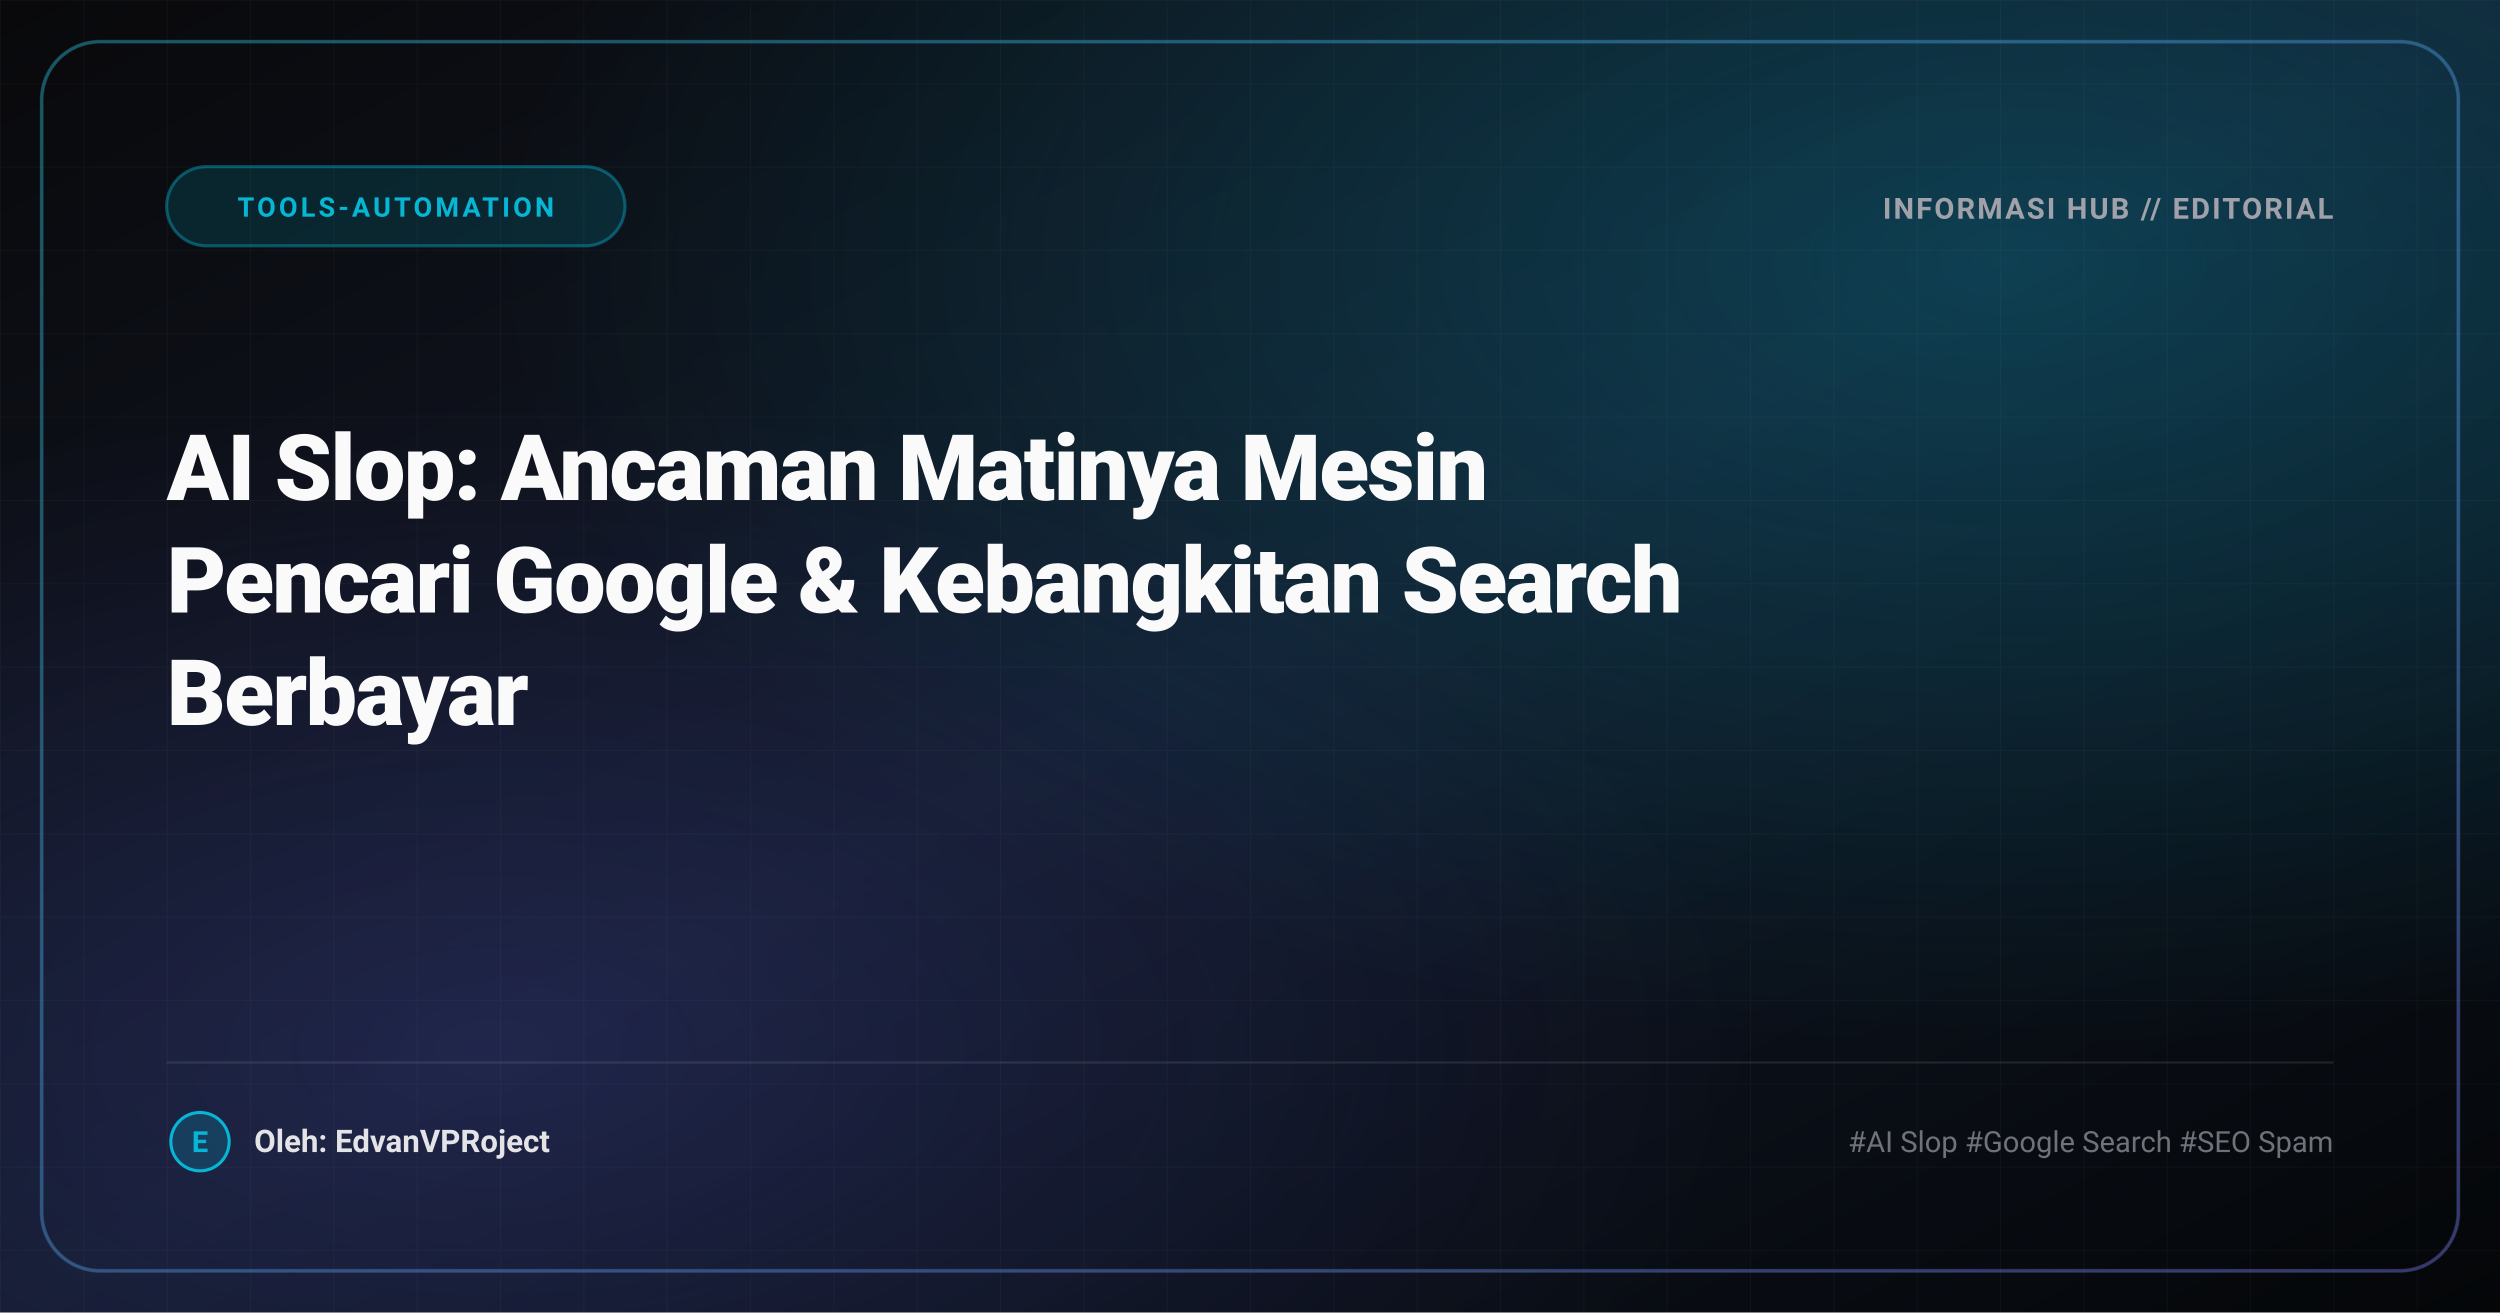
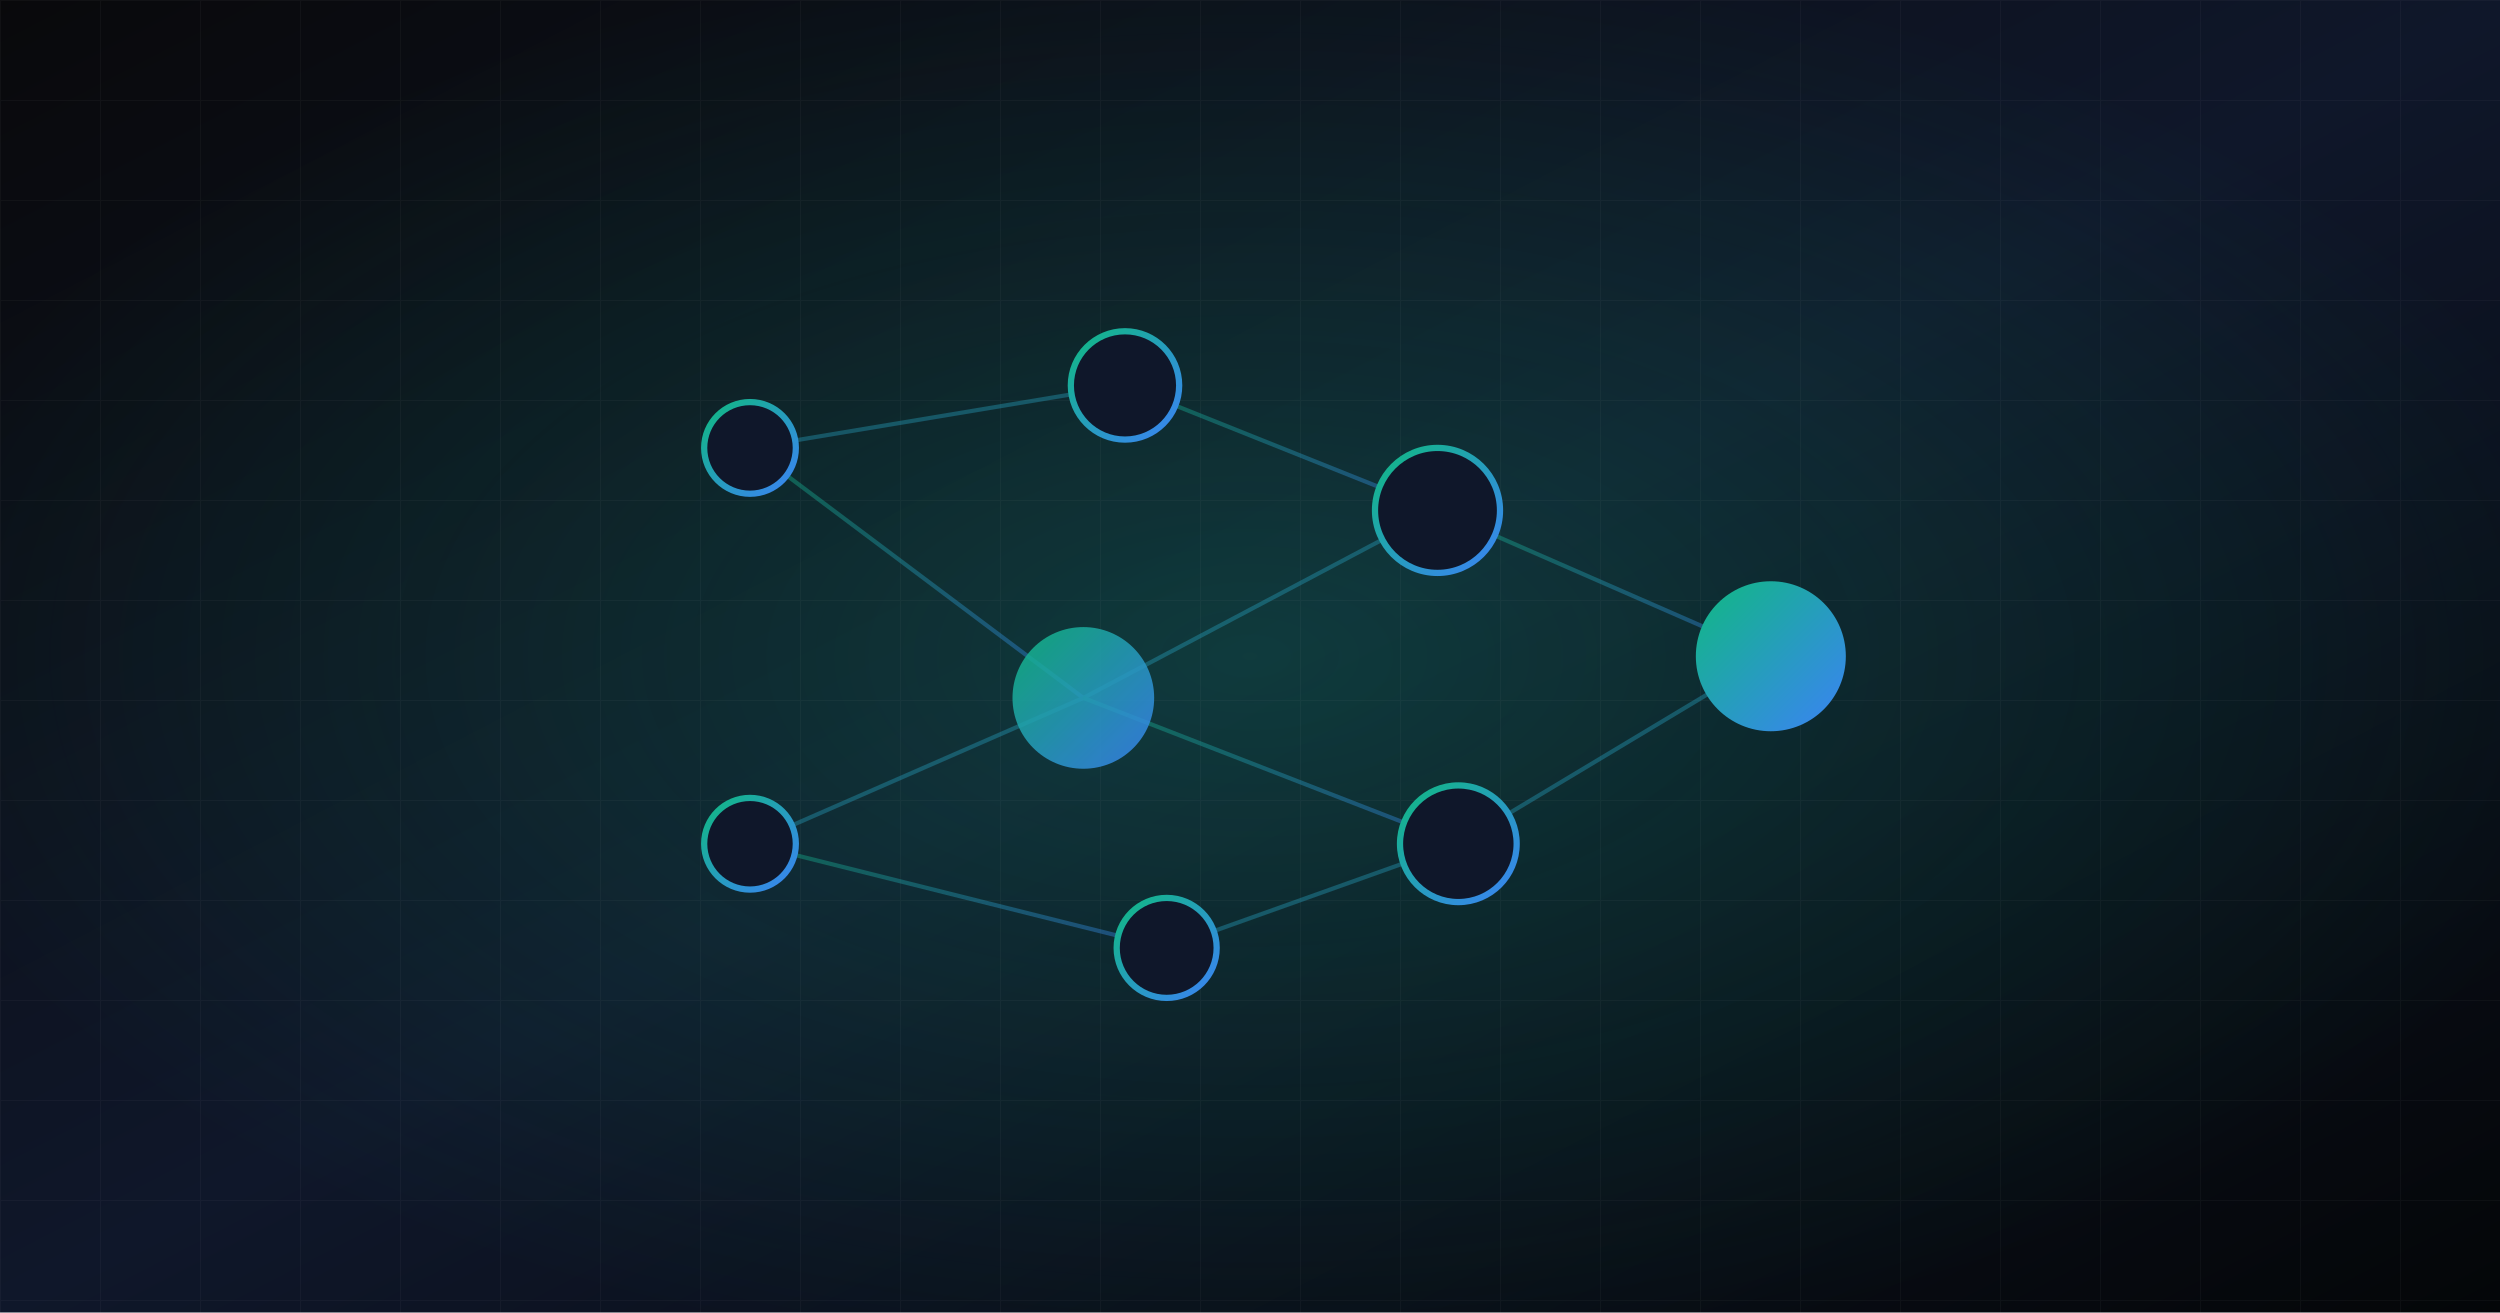
- <svg xmlns="http://www.w3.org/2000/svg" viewBox="0 0 1200 630" width="1200" height="630" shape-rendering="geometricPrecision" text-rendering="geometricPrecision">
+ <svg xmlns="http://www.w3.org/2000/svg" viewBox="0 0 1200 630" width="1200" height="630" shape-rendering="geometricPrecision">
  <defs>
-     <style>
-       text {
-         font-family: -apple-system, BlinkMacSystemFont, "Segoe UI", Roboto, "Helvetica Neue", Arial, sans-serif;
-         text-rendering: geometricPrecision;
-         -webkit-font-smoothing: antialiased;
-       }
-     </style>
    <linearGradient id="bgGrad" x1="0%" y1="0%" x2="100%" y2="100%">
      <stop offset="0%" stop-color="#09090b" />
-       <stop offset="50%" stop-color="#111827" />
+       <stop offset="50%" stop-color="#0f172a" />
      <stop offset="100%" stop-color="#040608" />
    </linearGradient>
    <linearGradient id="accGrad" x1="0%" y1="0%" x2="100%" y2="100%">
-       <stop offset="0%" stop-color="#06b6d4" />
-       <stop offset="100%" stop-color="#6366f1" />
+       <stop offset="0%" stop-color="#10b981" />
+       <stop offset="100%" stop-color="#3b82f6" />
    </linearGradient>
-     <radialGradient id="glow" cx="80%" cy="20%" r="60%">
-       <stop offset="0%" stop-color="#06b6d4" stop-opacity="0.25" />
-       <stop offset="100%" stop-color="#06b6d4" stop-opacity="0" />
+     <radialGradient id="glow" cx="50%" cy="50%" r="55%">
+       <stop offset="0%" stop-color="#10b981" stop-opacity="0.22" />
+       <stop offset="100%" stop-color="#10b981" stop-opacity="0" />
    </radialGradient>
-     <radialGradient id="glow2" cx="20%" cy="80%" r="50%">
-       <stop offset="0%" stop-color="#6366f1" stop-opacity="0.18" />
-       <stop offset="100%" stop-color="#6366f1" stop-opacity="0" />
-     </radialGradient>
-     <pattern id="grid" width="40" height="40" patternUnits="userSpaceOnUse">
-       <path d="M 40 0 L 0 0 0 40" fill="none" stroke="rgba(255,255,255,0.03)" stroke-width="1" />
+     <pattern id="grid" width="48" height="48" patternUnits="userSpaceOnUse">
+       <path d="M 48 0 L 0 0 0 48" fill="none" stroke="rgba(255,255,255,0.035)" stroke-width="1" />
    </pattern>
  </defs>
  <rect width="1200" height="630" fill="url(#bgGrad)" />
  <rect width="1200" height="630" fill="url(#glow)" />
-   <rect width="1200" height="630" fill="url(#glow2)" />
  <rect width="1200" height="630" fill="url(#grid)" />
-   <rect x="20" y="20" width="1160" height="590" rx="28" fill="none" stroke="rgba(255,255,255,0.08)" stroke-width="2" />
-   <rect x="20" y="20" width="1160" height="590" rx="28" fill="none" stroke="url(#accGrad)" stroke-width="1.5" opacity="0.4" />
-   <g transform="translate(80, 80)">
-     <rect x="0" y="0" width="220" height="38" rx="19" fill="#06b6d4" fill-opacity="0.15" stroke="#06b6d4" stroke-opacity="0.4" stroke-width="1.5" />
-     <text x="110" y="24" fill="#06b6d4" font-family="system-ui, -apple-system, sans-serif" font-size="13" font-weight="700" text-anchor="middle" letter-spacing="1.5">
-       TOOLS-AUTOMATION
-     </text>
-     <text x="1040" y="25" fill="#a1a1aa" font-family="monospace, monospace" font-size="14" font-weight="600" text-anchor="end" letter-spacing="1">
-       INFORMASI HUB // EDITORIAL
-     </text>
-   </g>
-   <g transform="translate(0, 200)">
-     <text x="80" y="40" fill="#fafafa" font-family="system-ui, -apple-system, sans-serif" font-size="44" font-weight="800" letter-spacing="-0.8">
-       <tspan x="80" dy="0">AI Slop: Ancaman Matinya Mesin</tspan>
-       <tspan x="80" dy="54">Pencari Google &amp; Kebangkitan Search</tspan>
-       <tspan x="80" dy="54">Berbayar</tspan>
-     </text>
-   </g>
-   <g transform="translate(80, 510)">
-     <line x1="0" y1="0" x2="1040" y2="0" stroke="rgba(255,255,255,0.1)" stroke-width="1" />
-     <circle cx="16" cy="38" r="14" fill="#06b6d4" fill-opacity="0.2" stroke="#06b6d4" stroke-width="1.5" />
-     <text x="16" y="43" fill="#06b6d4" font-family="sans-serif" font-size="14" font-weight="bold" text-anchor="middle">E</text>
-     <text x="42" y="43" fill="#e4e4e7" font-family="monospace, monospace" font-size="15" font-weight="600">
-       Oleh: EdvanVPRoject
-     </text>
-     <text x="1040" y="43" fill="#71717a" font-family="monospace, monospace" font-size="14" text-anchor="end">
-       #AI Slop   #Google Search   #SEO Spam
-     </text>
+   <g transform="translate(600, 315)">
+     <g stroke="url(#accGrad)" stroke-width="2" opacity="0.4">
+       <line x1="-240" y1="-100" x2="-60" y2="-130" />
+       <line x1="-240" y1="-100" x2="-80" y2="20" />
+       <line x1="-240" y1="90" x2="-80" y2="20" />
+       <line x1="-240" y1="90" x2="-40" y2="140" />
+       <line x1="-60" y1="-130" x2="90" y2="-70" />
+       <line x1="-80" y1="20" x2="90" y2="-70" />
+       <line x1="-80" y1="20" x2="100" y2="90" />
+       <line x1="-40" y1="140" x2="100" y2="90" />
+       <line x1="90" y1="-70" x2="250" y2="0" />
+       <line x1="100" y1="90" x2="250" y2="0" />
+     </g>
+     <circle cx="-240" cy="-100" r="22" fill="#0f172a" stroke="url(#accGrad)" stroke-width="3" />
+     <circle cx="-240" cy="90" r="22" fill="#0f172a" stroke="url(#accGrad)" stroke-width="3" />
+     <circle cx="-60" cy="-130" r="26" fill="#0f172a" stroke="url(#accGrad)" stroke-width="3" />
+     <circle cx="-80" cy="20" r="34" fill="url(#accGrad)" opacity="0.85" />
+     <circle cx="-40" cy="140" r="24" fill="#0f172a" stroke="url(#accGrad)" stroke-width="3" />
+     <circle cx="90" cy="-70" r="30" fill="#0f172a" stroke="url(#accGrad)" stroke-width="3" />
+     <circle cx="100" cy="90" r="28" fill="#0f172a" stroke="url(#accGrad)" stroke-width="3" />
+     <circle cx="250" cy="0" r="36" fill="url(#accGrad)" />
  </g>
</svg>
